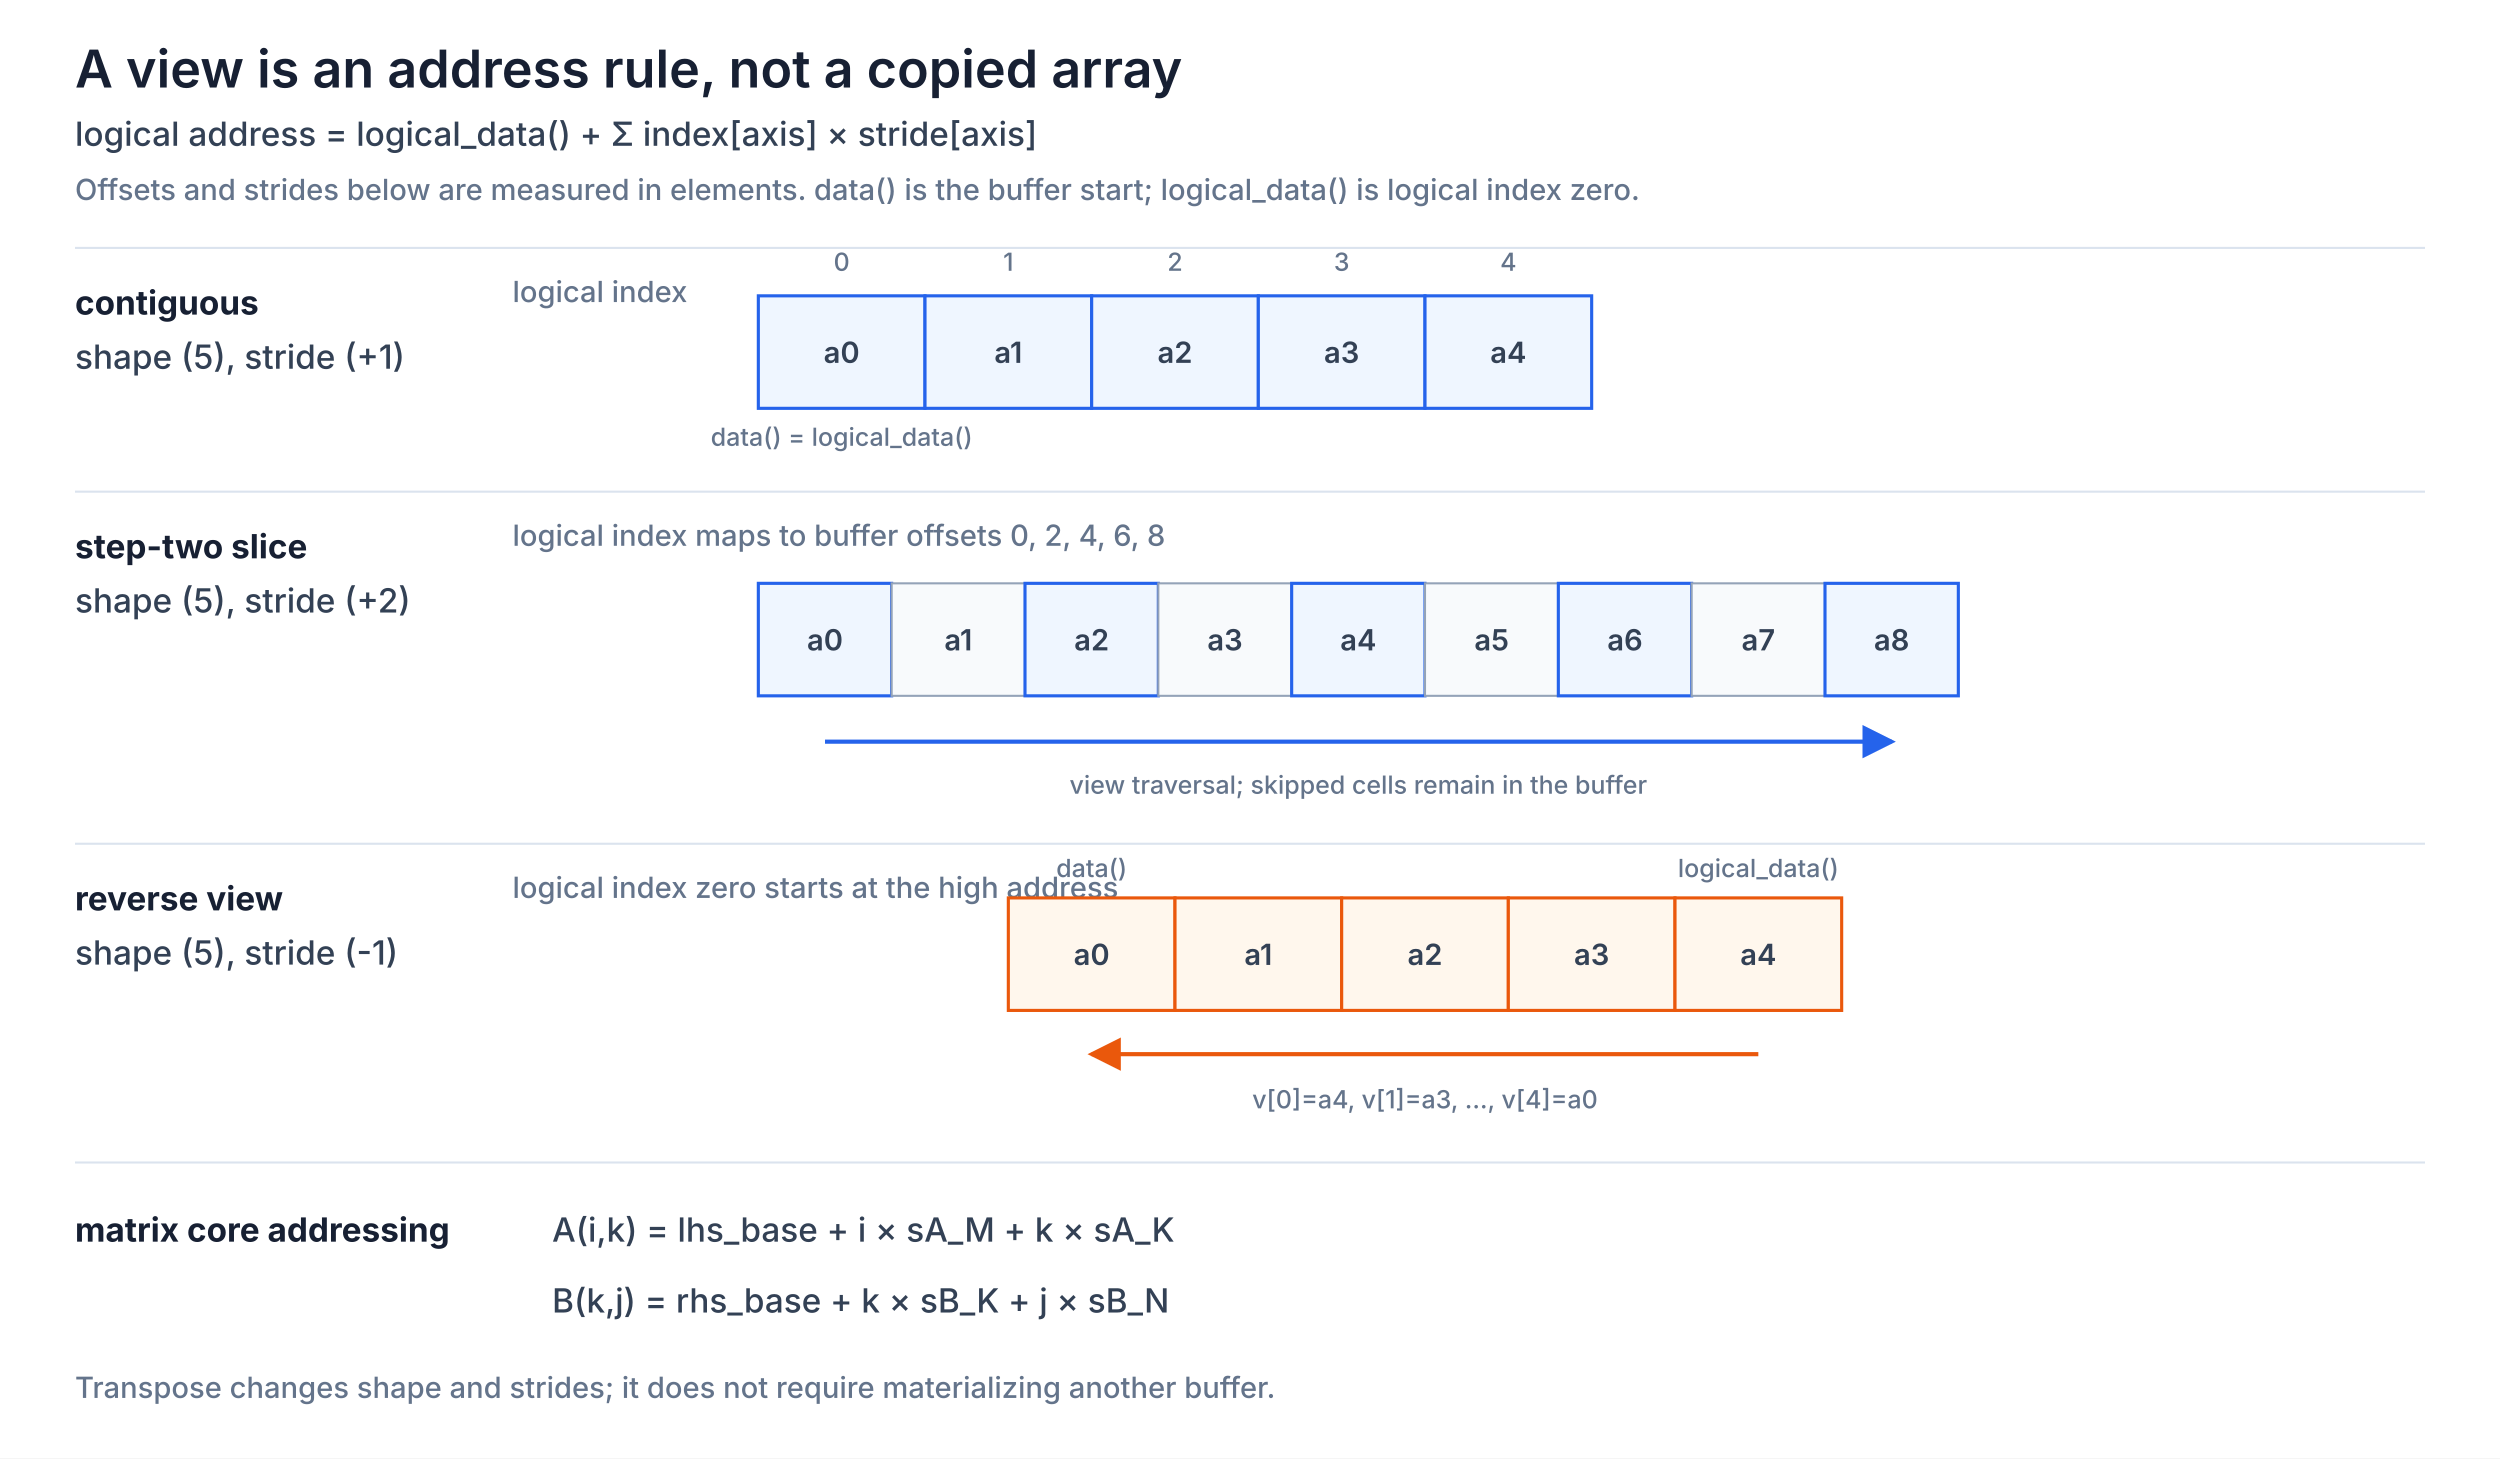
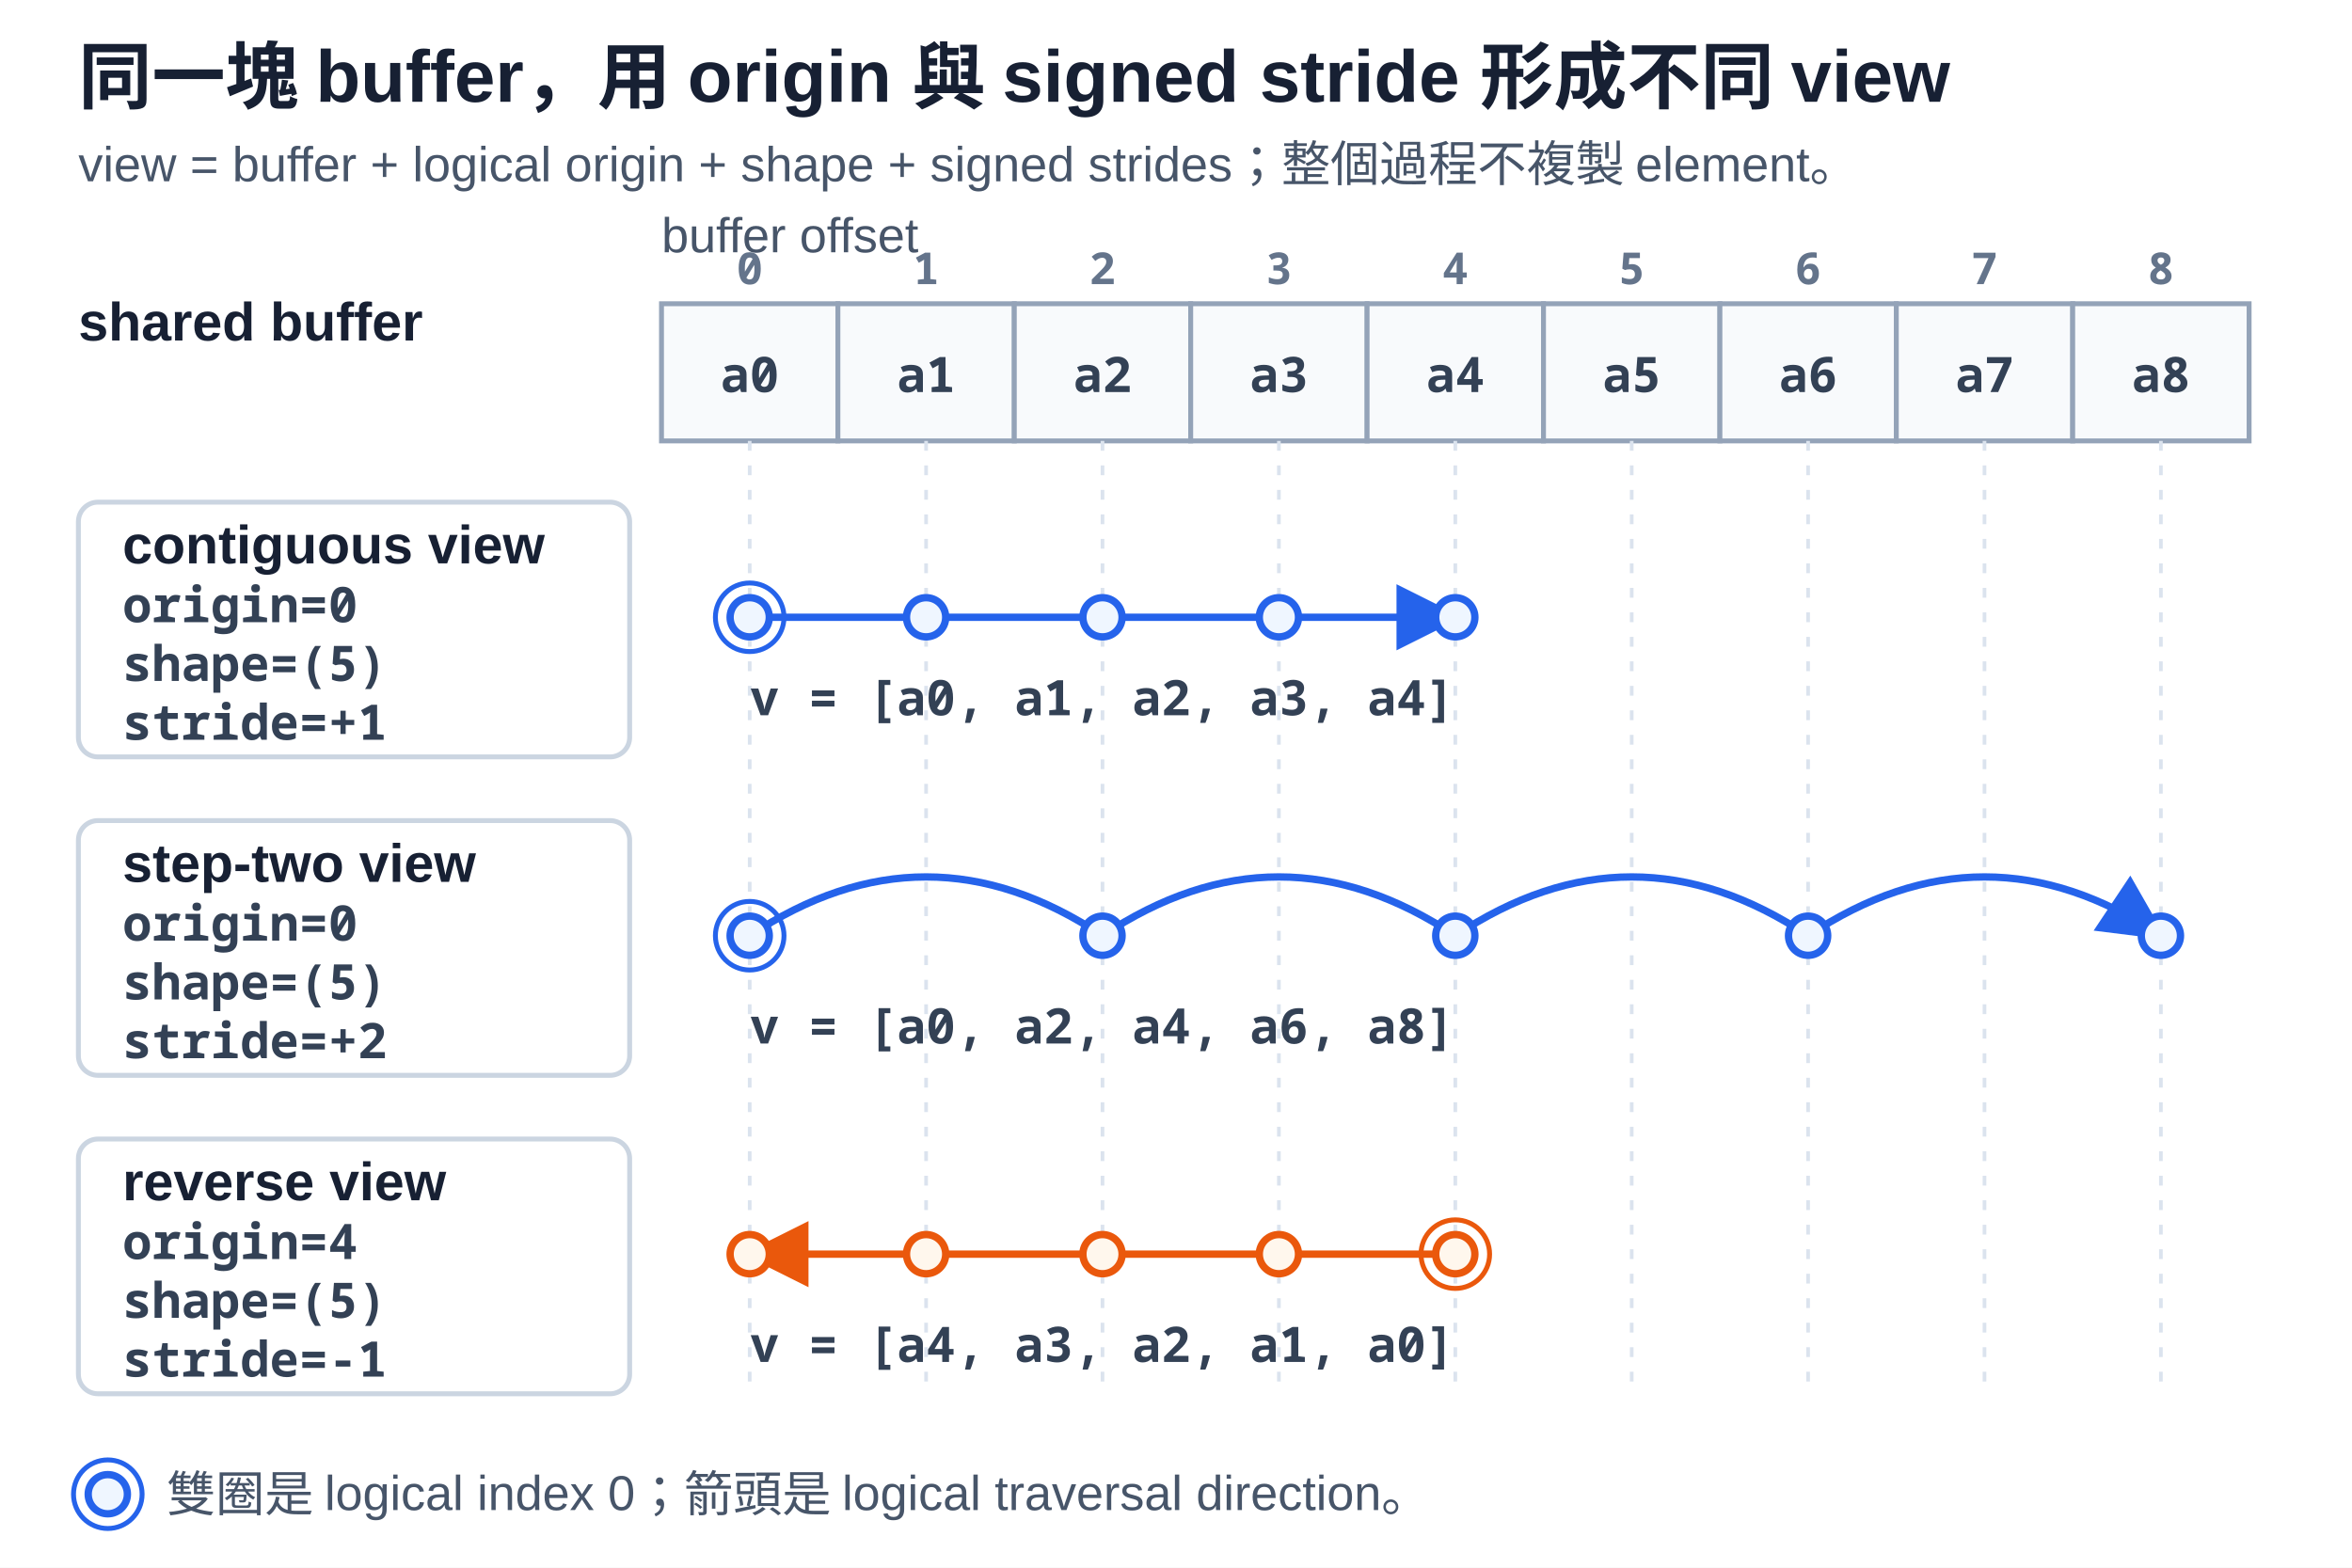
- <svg xmlns="http://www.w3.org/2000/svg" viewBox="0 0 1200 700" role="img" aria-labelledby="title desc">
+ <svg xmlns="http://www.w3.org/2000/svg" viewBox="0 0 960 640" role="img" aria-labelledby="title desc">
  <defs>
-     <marker id="arrow-blue" markerWidth="8" markerHeight="8" refX="7" refY="4" orient="auto">
-       <path d="M0,0 L8,4 L0,8 Z" fill="#2563eb" />
+     <marker id="arrow-blue" markerWidth="9" markerHeight="9" refX="8" refY="4.5" orient="auto">
+       <path d="M0,0 L9,4.5 L0,9 Z" fill="#2563eb" />
    </marker>
-     <marker id="arrow-orange" markerWidth="8" markerHeight="8" refX="7" refY="4" orient="auto">
-       <path d="M0,0 L8,4 L0,8 Z" fill="#ea580c" />
+     <marker id="arrow-orange" markerWidth="9" markerHeight="9" refX="8" refY="4.5" orient="auto">
+       <path d="M0,0 L9,4.5 L0,9 Z" fill="#ea580c" />
    </marker>
  </defs>
  <style>
-     .heading { font: 600 25px Inter, "Noto Sans TC", sans-serif; fill: #172033; }
-     .sub { font: 500 14px Inter, "Noto Sans TC", sans-serif; fill: #64748b; }
-     .label { font: 700 16px Inter, "Noto Sans TC", sans-serif; fill: #172033; }
-     .mono { font: 500 16px Inter, ui-monospace, monospace; fill: #334155; }
-     .cell-text { font: 600 14px Inter, ui-monospace, monospace; fill: #334155; text-anchor: middle; dominant-baseline: middle; }
-     .index { font: 500 12px Inter, ui-monospace, monospace; fill: #64748b; text-anchor: middle; }
-     .cell { fill: #f8fafc; stroke: #94a3b8; stroke-width: 1; }
-     .active { fill: #eff6ff; stroke: #2563eb; stroke-width: 1.5; }
-     .reverse { fill: #fff7ed; stroke: #ea580c; stroke-width: 1.5; }
-     .rule { stroke: #dbe3ee; stroke-width: 1; }
+     .title { font: 700 30px "Noto Sans TC", "Microsoft JhengHei", Arial, sans-serif; fill: #172033; }
+     .body { font: 500 20px "Noto Sans TC", "Microsoft JhengHei", Arial, sans-serif; fill: #475569; }
+     .label { font: 700 22px "Noto Sans TC", "Microsoft JhengHei", Arial, sans-serif; fill: #172033; }
+     .mono { font: 600 20px Consolas, "Noto Sans Mono", monospace; fill: #334155; }
+     .cell-text { font: 700 20px Consolas, "Noto Sans Mono", monospace; fill: #334155; text-anchor: middle; dominant-baseline: middle; }
+     .index { font: 600 18px Consolas, "Noto Sans Mono", monospace; fill: #64748b; text-anchor: middle; }
+     .buffer-cell { fill: #f8fafc; stroke: #94a3b8; stroke-width: 2; }
+     .descriptor { fill: #ffffff; stroke: #cbd5e1; stroke-width: 2; }
+     .guide { stroke: #dbe3ee; stroke-width: 1.5; stroke-dasharray: 4 6; }
+     .positive { stroke: #2563eb; fill: none; stroke-width: 3; }
+     .negative { stroke: #ea580c; fill: none; stroke-width: 3; }
+     .point-positive { fill: #eff6ff; stroke: #2563eb; stroke-width: 3; }
+     .point-negative { fill: #fff7ed; stroke: #ea580c; stroke-width: 3; }
+     .origin-positive { fill: none; stroke: #2563eb; stroke-width: 2; }
+     .origin-negative { fill: none; stroke: #ea580c; stroke-width: 2; }
  </style>
-   <rect width="1200" height="700" fill="#ffffff" />
-   <text x="36" y="42" class="heading">A view is an address rule, not a copied array</text>
-   <text x="36" y="70" class="mono">logical address = logical_data() + Σ index[axis] × stride[axis]</text>
-   <text x="36" y="96" class="sub">Offsets and strides below are measured in elements. data() is the buffer start; logical_data() is logical index zero.</text>
-   <line x1="36" y1="119" x2="1164" y2="119" class="rule" />
-   <text x="36" y="151" class="label">contiguous</text>
-   <text x="36" y="177" class="mono">shape (5), stride (+1)</text>
-   <text x="246" y="145" class="sub">logical index</text>
-   <g transform="translate(364 130)">
-     <text x="40" y="0" class="index">0</text>
-     <text x="120" y="0" class="index">1</text>
-     <text x="200" y="0" class="index">2</text>
-     <text x="280" y="0" class="index">3</text>
-     <text x="360" y="0" class="index">4</text>
-     <rect x="0" y="12" width="80" height="54" class="active" />
-     <rect x="80" y="12" width="80" height="54" class="active" />
-     <rect x="160" y="12" width="80" height="54" class="active" />
-     <rect x="240" y="12" width="80" height="54" class="active" />
-     <rect x="320" y="12" width="80" height="54" class="active" />
-     <text x="40" y="39" class="cell-text">a0</text>
-     <text x="120" y="39" class="cell-text">a1</text>
-     <text x="200" y="39" class="cell-text">a2</text>
-     <text x="280" y="39" class="cell-text">a3</text>
-     <text x="360" y="39" class="cell-text">a4</text>
-     <text x="40" y="84" class="index">data() = logical_data()</text>
+   <rect width="960" height="640" fill="#ffffff" />
+   <text x="32" y="42" class="title">同一塊 buffer，用 origin 與 signed stride 形成不同 view</text>
+   <text x="32" y="74" class="body">view = buffer + logical origin + shape + signed strides；整個過程不複製 element。</text>
+   <text x="32" y="139" class="label">shared buffer</text>
+   <text x="270" y="103" class="body">buffer offset</text>
+   <g>
+     <text x="306" y="116" class="index">0</text>
+     <text x="378" y="116" class="index">1</text>
+     <text x="450" y="116" class="index">2</text>
+     <text x="522" y="116" class="index">3</text>
+     <text x="594" y="116" class="index">4</text>
+     <text x="666" y="116" class="index">5</text>
+     <text x="738" y="116" class="index">6</text>
+     <text x="810" y="116" class="index">7</text>
+     <text x="882" y="116" class="index">8</text>
+     <rect x="270" y="124" width="72" height="56" class="buffer-cell" />
+     <rect x="342" y="124" width="72" height="56" class="buffer-cell" />
+     <rect x="414" y="124" width="72" height="56" class="buffer-cell" />
+     <rect x="486" y="124" width="72" height="56" class="buffer-cell" />
+     <rect x="558" y="124" width="72" height="56" class="buffer-cell" />
+     <rect x="630" y="124" width="72" height="56" class="buffer-cell" />
+     <rect x="702" y="124" width="72" height="56" class="buffer-cell" />
+     <rect x="774" y="124" width="72" height="56" class="buffer-cell" />
+     <rect x="846" y="124" width="72" height="56" class="buffer-cell" />
+     <text x="306" y="153" class="cell-text">a0</text>
+     <text x="378" y="153" class="cell-text">a1</text>
+     <text x="450" y="153" class="cell-text">a2</text>
+     <text x="522" y="153" class="cell-text">a3</text>
+     <text x="594" y="153" class="cell-text">a4</text>
+     <text x="666" y="153" class="cell-text">a5</text>
+     <text x="738" y="153" class="cell-text">a6</text>
+     <text x="810" y="153" class="cell-text">a7</text>
+     <text x="882" y="153" class="cell-text">a8</text>
  </g>
-   <line x1="36" y1="236" x2="1164" y2="236" class="rule" />
-   <text x="36" y="268" class="label">step-two slice</text>
-   <text x="36" y="294" class="mono">shape (5), stride (+2)</text>
-   <text x="246" y="262" class="sub">logical index maps to buffer offsets 0, 2, 4, 6, 8</text>
-   <g transform="translate(364 280)">
-     <rect x="0" y="0" width="64" height="54" class="active" />
-     <rect x="64" y="0" width="64" height="54" class="cell" />
-     <rect x="128" y="0" width="64" height="54" class="active" />
-     <rect x="192" y="0" width="64" height="54" class="cell" />
-     <rect x="256" y="0" width="64" height="54" class="active" />
-     <rect x="320" y="0" width="64" height="54" class="cell" />
-     <rect x="384" y="0" width="64" height="54" class="active" />
-     <rect x="448" y="0" width="64" height="54" class="cell" />
-     <rect x="512" y="0" width="64" height="54" class="active" />
-     <text x="32" y="27" class="cell-text">a0</text>
-     <text x="96" y="27" class="cell-text">a1</text>
-     <text x="160" y="27" class="cell-text">a2</text>
-     <text x="224" y="27" class="cell-text">a3</text>
-     <text x="288" y="27" class="cell-text">a4</text>
-     <text x="352" y="27" class="cell-text">a5</text>
-     <text x="416" y="27" class="cell-text">a6</text>
-     <text x="480" y="27" class="cell-text">a7</text>
-     <text x="544" y="27" class="cell-text">a8</text>
-     <path d="M32 76 H160 H288 H416 H544" fill="none" stroke="#2563eb" stroke-width="2" marker-end="url(#arrow-blue)" />
-     <text x="288" y="101" class="index">view traversal; skipped cells remain in the buffer</text>
+   <g>
+     <line x1="306" y1="180" x2="306" y2="570" class="guide" />
+     <line x1="378" y1="180" x2="378" y2="570" class="guide" />
+     <line x1="450" y1="180" x2="450" y2="570" class="guide" />
+     <line x1="522" y1="180" x2="522" y2="570" class="guide" />
+     <line x1="594" y1="180" x2="594" y2="570" class="guide" />
+     <line x1="666" y1="180" x2="666" y2="570" class="guide" />
+     <line x1="738" y1="180" x2="738" y2="570" class="guide" />
+     <line x1="810" y1="180" x2="810" y2="570" class="guide" />
+     <line x1="882" y1="180" x2="882" y2="570" class="guide" />
  </g>
-   <line x1="36" y1="405" x2="1164" y2="405" class="rule" />
-   <text x="36" y="437" class="label">reverse view</text>
-   <text x="36" y="463" class="mono">shape (5), stride (-1)</text>
-   <text x="246" y="431" class="sub">logical index zero starts at the high address</text>
-   <g transform="translate(484 431)">
-     <rect x="0" y="0" width="80" height="54" class="reverse" />
-     <rect x="80" y="0" width="80" height="54" class="reverse" />
-     <rect x="160" y="0" width="80" height="54" class="reverse" />
-     <rect x="240" y="0" width="80" height="54" class="reverse" />
-     <rect x="320" y="0" width="80" height="54" class="reverse" />
-     <text x="40" y="27" class="cell-text">a0</text>
-     <text x="120" y="27" class="cell-text">a1</text>
-     <text x="200" y="27" class="cell-text">a2</text>
-     <text x="280" y="27" class="cell-text">a3</text>
-     <text x="360" y="27" class="cell-text">a4</text>
-     <path d="M360 75 H40" fill="none" stroke="#ea580c" stroke-width="2" marker-end="url(#arrow-orange)" />
-     <text x="360" y="-10" class="index">logical_data()</text>
-     <text x="40" y="-10" class="index">data()</text>
-     <text x="200" y="101" class="index">v[0]=a4, v[1]=a3, …, v[4]=a0</text>
-   </g>
-   <line x1="36" y1="558" x2="1164" y2="558" class="rule" />
-   <text x="36" y="596" class="label">matrix core addressing</text>
-   <text x="265" y="596" class="mono">A(i,k) = lhs_base + i × sA_M + k × sA_K</text>
-   <text x="265" y="630" class="mono">B(k,j) = rhs_base + k × sB_K + j × sB_N</text>
-   <text x="36" y="671" class="sub">Transpose changes shape and strides; it does not require materializing another buffer.</text>
+   <rect x="32" y="205" width="225" height="104" rx="8" class="descriptor" />
+   <text x="50" y="230" class="label">contiguous view</text>
+   <text x="50" y="254" class="mono">origin=0</text>
+   <text x="50" y="278" class="mono">shape=(5)</text>
+   <text x="50" y="302" class="mono">stride=+1</text>
+   <path d="M306 252 H594" class="positive" marker-end="url(#arrow-blue)" />
+   <circle cx="306" cy="252" r="8" class="point-positive" />
+   <circle cx="378" cy="252" r="8" class="point-positive" />
+   <circle cx="450" cy="252" r="8" class="point-positive" />
+   <circle cx="522" cy="252" r="8" class="point-positive" />
+   <circle cx="594" cy="252" r="8" class="point-positive" />
+   <circle cx="306" cy="252" r="14" class="origin-positive" />
+   <text x="306" y="292" class="mono" fill="#2563eb">v = [a0, a1, a2, a3, a4]</text>
+   <rect x="32" y="335" width="225" height="104" rx="8" class="descriptor" />
+   <text x="50" y="360" class="label">step-two view</text>
+   <text x="50" y="384" class="mono">origin=0</text>
+   <text x="50" y="408" class="mono">shape=(5)</text>
+   <text x="50" y="432" class="mono">stride=+2</text>
+   <path d="M306 382 Q378 334 450 382 Q522 334 594 382 Q666 334 738 382 Q810 334 882 382" class="positive" marker-end="url(#arrow-blue)" />
+   <circle cx="306" cy="382" r="8" class="point-positive" />
+   <circle cx="450" cy="382" r="8" class="point-positive" />
+   <circle cx="594" cy="382" r="8" class="point-positive" />
+   <circle cx="738" cy="382" r="8" class="point-positive" />
+   <circle cx="882" cy="382" r="8" class="point-positive" />
+   <circle cx="306" cy="382" r="14" class="origin-positive" />
+   <text x="306" y="426" class="mono" fill="#2563eb">v = [a0, a2, a4, a6, a8]</text>
+   <rect x="32" y="465" width="225" height="104" rx="8" class="descriptor" />
+   <text x="50" y="490" class="label">reverse view</text>
+   <text x="50" y="514" class="mono">origin=4</text>
+   <text x="50" y="538" class="mono">shape=(5)</text>
+   <text x="50" y="562" class="mono">stride=-1</text>
+   <path d="M594 512 H306" class="negative" marker-end="url(#arrow-orange)" />
+   <circle cx="594" cy="512" r="8" class="point-negative" />
+   <circle cx="522" cy="512" r="8" class="point-negative" />
+   <circle cx="450" cy="512" r="8" class="point-negative" />
+   <circle cx="378" cy="512" r="8" class="point-negative" />
+   <circle cx="306" cy="512" r="8" class="point-negative" />
+   <circle cx="594" cy="512" r="14" class="origin-negative" />
+   <text x="306" y="556" class="mono" fill="#ea580c">v = [a4, a3, a2, a1, a0]</text>
+   <circle cx="44" cy="610" r="8" class="point-positive" />
+   <circle cx="44" cy="610" r="14" class="origin-positive" />
+   <text x="68" y="617" class="body">雙圈是 logical index 0；箭頭是 logical traversal direction。</text>
</svg>
